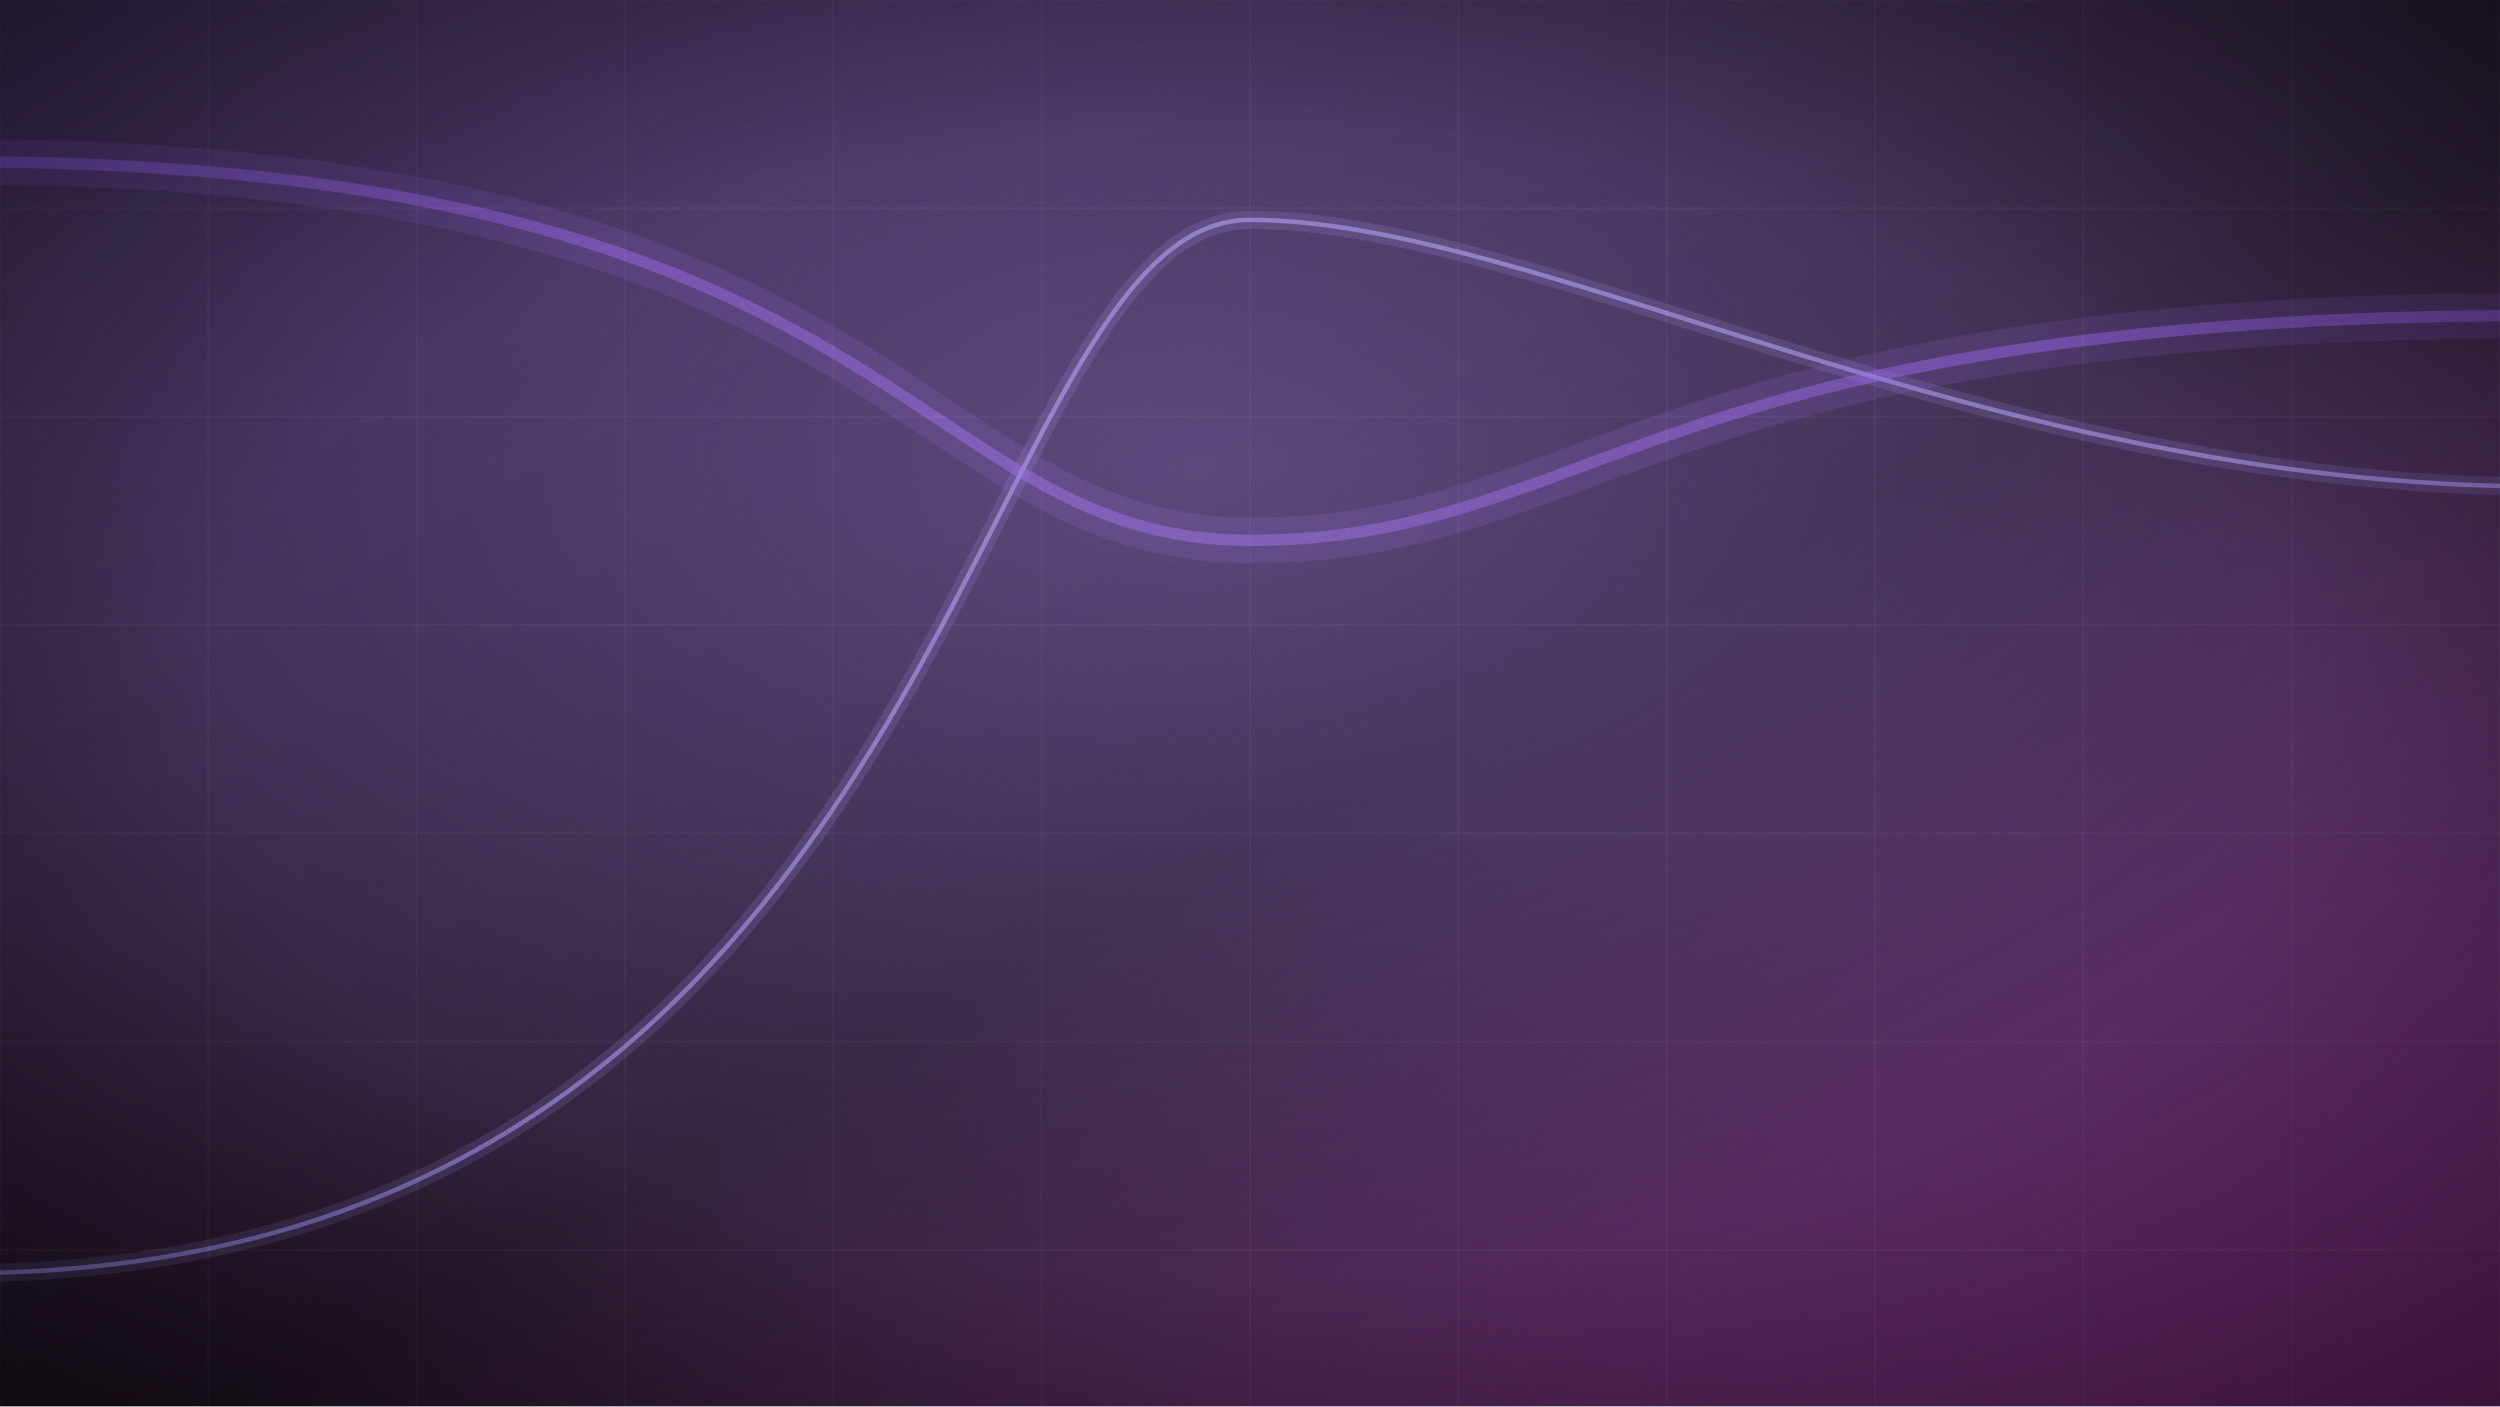
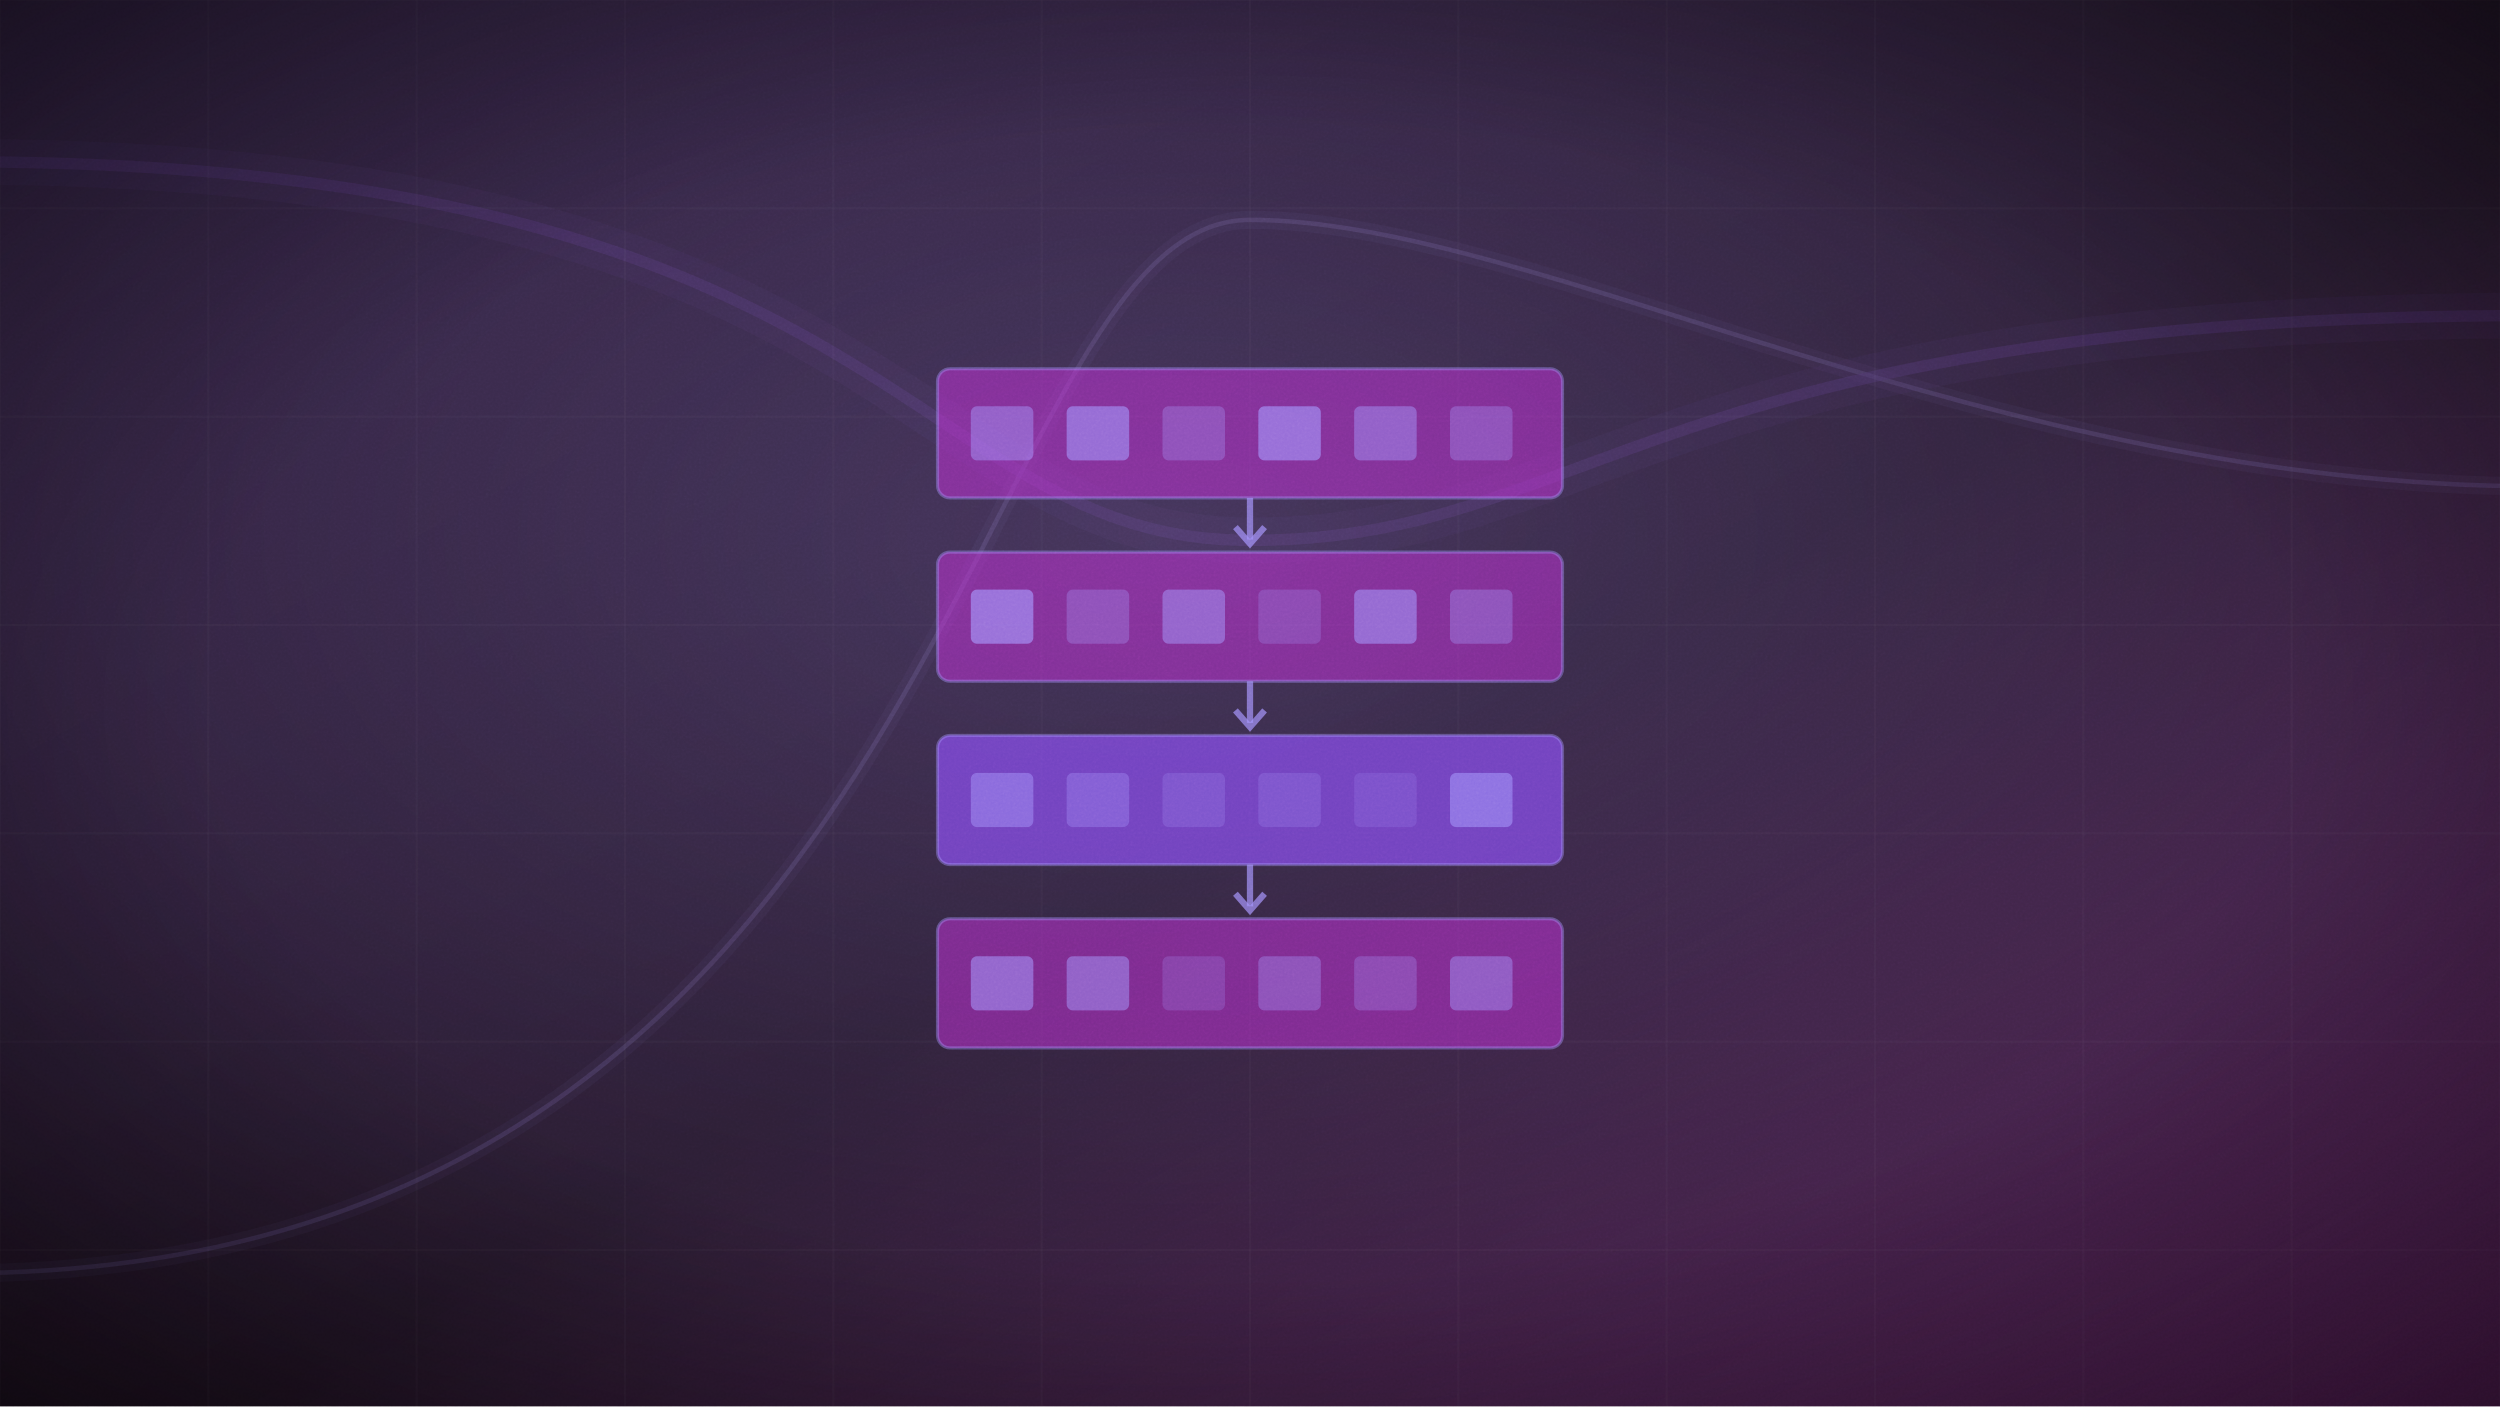
- <svg xmlns="http://www.w3.org/2000/svg" viewBox="0 0 1200 675" width="1200" height="675" role="img" aria-label="Abstract cover illustration">
+ <svg xmlns="http://www.w3.org/2000/svg" viewBox="0 0 1200 675" width="1200" height="675" role="img" aria-label="Stacked model layers passing data upward — original cover illustration">
  <defs>
    <linearGradient id="bg" x1="0" y1="0" x2="1" y2="1">
      <stop offset="0" stop-color="#2a193a" />
      <stop offset="0.55" stop-color="#1b0e1a" />
      <stop offset="1" stop-color="#692269" />
    </linearGradient>
    <radialGradient id="core" cx="0.4" cy="0.35" r="0.75">
      <stop offset="0" stop-color="#a392fa" stop-opacity="0.95" />
      <stop offset="0.5" stop-color="#864de7" stop-opacity="0.55" />
      <stop offset="1" stop-color="#c733de" stop-opacity="0" />
    </radialGradient>
-     <radialGradient id="halo" cx="0.48" cy="0.33" r="0.85">
+     <radialGradient id="halo" cx="0.47" cy="0.38" r="0.85">
      <stop offset="0" stop-color="#a392fa" stop-opacity="0.4" />
      <stop offset="1" stop-color="#a392fa" stop-opacity="0" />
    </radialGradient>
    <radialGradient id="vig" cx="0.5" cy="0.5" r="0.75">
      <stop offset="0.55" stop-color="#000000" stop-opacity="0" />
      <stop offset="1" stop-color="#000000" stop-opacity="0.55" />
    </radialGradient>
    <filter id="grain" x="0" y="0" width="100%" height="100%">
      <feTurbulence type="fractalNoise" baseFrequency="0.85" numOctaves="3" stitchTiles="stitch" result="t" />
      <feColorMatrix type="saturate" values="0" in="t" result="g" />
    </filter>
    <clipPath id="frame">
      <rect x="0" y="0" width="1200" height="675" />
    </clipPath>
  </defs>
  <rect width="1200" height="675" fill="url(#bg)" />
-   <g clip-path="url(#frame)">
+   <g clip-path="url(#frame)" opacity="0.42">
    <path d="M -20 611.17 C 462.09 611.17, 462.09 105.54, 600 105.54 S 952.81 233.48, 1220 233.48" fill="none" stroke="#a392fa" stroke-opacity="0.54" stroke-width="2.18" stroke-linecap="round" />
    <path d="M -20 611.17 C 462.09 611.17, 462.09 105.54, 600 105.54 S 952.81 233.48, 1220 233.48" fill="none" stroke="#a392fa" stroke-opacity="0.15" stroke-width="8.73" stroke-linecap="round" />
    <path d="M -20 77.67 C 435.16 77.67, 435.16 259.37, 600 259.37 S 791.16 151.44, 1220 151.44" fill="none" stroke="#864de7" stroke-opacity="0.45" stroke-width="5.48" stroke-linecap="round" />
    <path d="M -20 77.67 C 435.16 77.67, 435.16 259.37, 600 259.37 S 791.16 151.44, 1220 151.44" fill="none" stroke="#864de7" stroke-opacity="0.15" stroke-width="21.93" stroke-linecap="round" />
  </g>
  <rect width="1200" height="675" fill="url(#halo)" style="mix-blend-mode:screen" />
  <g clip-path="url(#frame)">
    <line x1="0" y1="0" x2="0" y2="675" stroke="#ffffff" stroke-opacity="0.035" stroke-width="1" />
    <line x1="100" y1="0" x2="100" y2="675" stroke="#ffffff" stroke-opacity="0.035" stroke-width="1" />
    <line x1="200" y1="0" x2="200" y2="675" stroke="#ffffff" stroke-opacity="0.035" stroke-width="1" />
    <line x1="300" y1="0" x2="300" y2="675" stroke="#ffffff" stroke-opacity="0.035" stroke-width="1" />
    <line x1="400" y1="0" x2="400" y2="675" stroke="#ffffff" stroke-opacity="0.035" stroke-width="1" />
    <line x1="500" y1="0" x2="500" y2="675" stroke="#ffffff" stroke-opacity="0.035" stroke-width="1" />
    <line x1="600" y1="0" x2="600" y2="675" stroke="#ffffff" stroke-opacity="0.035" stroke-width="1" />
    <line x1="700" y1="0" x2="700" y2="675" stroke="#ffffff" stroke-opacity="0.035" stroke-width="1" />
    <line x1="800" y1="0" x2="800" y2="675" stroke="#ffffff" stroke-opacity="0.035" stroke-width="1" />
    <line x1="900" y1="0" x2="900" y2="675" stroke="#ffffff" stroke-opacity="0.035" stroke-width="1" />
    <line x1="1000" y1="0" x2="1000" y2="675" stroke="#ffffff" stroke-opacity="0.035" stroke-width="1" />
    <line x1="1100" y1="0" x2="1100" y2="675" stroke="#ffffff" stroke-opacity="0.035" stroke-width="1" />
    <line x1="1200" y1="0" x2="1200" y2="675" stroke="#ffffff" stroke-opacity="0.035" stroke-width="1" />
    <line x1="0" y1="0" x2="1200" y2="0" stroke="#ffffff" stroke-opacity="0.035" stroke-width="1" />
    <line x1="0" y1="100" x2="1200" y2="100" stroke="#ffffff" stroke-opacity="0.035" stroke-width="1" />
    <line x1="0" y1="200" x2="1200" y2="200" stroke="#ffffff" stroke-opacity="0.035" stroke-width="1" />
    <line x1="0" y1="300" x2="1200" y2="300" stroke="#ffffff" stroke-opacity="0.035" stroke-width="1" />
    <line x1="0" y1="400" x2="1200" y2="400" stroke="#ffffff" stroke-opacity="0.035" stroke-width="1" />
    <line x1="0" y1="500" x2="1200" y2="500" stroke="#ffffff" stroke-opacity="0.035" stroke-width="1" />
    <line x1="0" y1="600" x2="1200" y2="600" stroke="#ffffff" stroke-opacity="0.035" stroke-width="1" />
  </g>
+   <rect width="1200" height="675" fill="#1b0e1a" opacity="0.3" />
+   <g clip-path="url(#frame)">
+     <rect x="450" y="177" width="300" height="62" rx="6" fill="#c733de" fill-opacity="0.5" stroke="#a392fa" stroke-opacity="0.4" stroke-width="1.5" />
+     <rect x="466" y="195" width="30" height="26" rx="3" fill="#a392fa" fill-opacity="0.48" />
+     <rect x="512" y="195" width="30" height="26" rx="3" fill="#a392fa" fill-opacity="0.61" />
+     <rect x="558" y="195" width="30" height="26" rx="3" fill="#a392fa" fill-opacity="0.33" />
+     <rect x="604" y="195" width="30" height="26" rx="3" fill="#a392fa" fill-opacity="0.64" />
+     <rect x="650" y="195" width="30" height="26" rx="3" fill="#a392fa" fill-opacity="0.48" />
+     <rect x="696" y="195" width="30" height="26" rx="3" fill="#a392fa" fill-opacity="0.35" />
+     <path d="M 600 239 L 600 259" stroke="#a392fa" stroke-opacity="0.7" stroke-width="3" />
+     <path d="M 593 253 L 600 261 L 607 253" fill="none" stroke="#a392fa" stroke-opacity="0.7" stroke-width="3" />
+     <rect x="450" y="265" width="300" height="62" rx="6" fill="#c733de" fill-opacity="0.5" stroke="#a392fa" stroke-opacity="0.4" stroke-width="1.5" />
+     <rect x="466" y="283" width="30" height="26" rx="3" fill="#a392fa" fill-opacity="0.66" />
+     <rect x="512" y="283" width="30" height="26" rx="3" fill="#a392fa" fill-opacity="0.33" />
+     <rect x="558" y="283" width="30" height="26" rx="3" fill="#a392fa" fill-opacity="0.52" />
+     <rect x="604" y="283" width="30" height="26" rx="3" fill="#a392fa" fill-opacity="0.26" />
+     <rect x="650" y="283" width="30" height="26" rx="3" fill="#a392fa" fill-opacity="0.59" />
+     <rect x="696" y="283" width="30" height="26" rx="3" fill="#a392fa" fill-opacity="0.37" />
+     <path d="M 600 327 L 600 347" stroke="#a392fa" stroke-opacity="0.7" stroke-width="3" />
+     <path d="M 593 341 L 600 349 L 607 341" fill="none" stroke="#a392fa" stroke-opacity="0.7" stroke-width="3" />
+     <rect x="450" y="353" width="300" height="62" rx="6" fill="#864de7" fill-opacity="0.75" stroke="#a392fa" stroke-opacity="0.4" stroke-width="1.5" />
+     <rect x="466" y="371" width="30" height="26" rx="3" fill="#a392fa" fill-opacity="0.51" />
+     <rect x="512" y="371" width="30" height="26" rx="3" fill="#a392fa" fill-opacity="0.36" />
+     <rect x="558" y="371" width="30" height="26" rx="3" fill="#a392fa" fill-opacity="0.23" />
+     <rect x="604" y="371" width="30" height="26" rx="3" fill="#a392fa" fill-opacity="0.23" />
+     <rect x="650" y="371" width="30" height="26" rx="3" fill="#a392fa" fill-opacity="0.19" />
+     <rect x="696" y="371" width="30" height="26" rx="3" fill="#a392fa" fill-opacity="0.58" />
+     <path d="M 600 415 L 600 435" stroke="#a392fa" stroke-opacity="0.7" stroke-width="3" />
+     <path d="M 593 429 L 600 437 L 607 429" fill="none" stroke="#a392fa" stroke-opacity="0.7" stroke-width="3" />
+     <rect x="450" y="441" width="300" height="62" rx="6" fill="#c733de" fill-opacity="0.5" stroke="#a392fa" stroke-opacity="0.4" stroke-width="1.5" />
+     <rect x="466" y="459" width="30" height="26" rx="3" fill="#a392fa" fill-opacity="0.57" />
+     <rect x="512" y="459" width="30" height="26" rx="3" fill="#a392fa" fill-opacity="0.52" />
+     <rect x="558" y="459" width="30" height="26" rx="3" fill="#a392fa" fill-opacity="0.23" />
+     <rect x="604" y="459" width="30" height="26" rx="3" fill="#a392fa" fill-opacity="0.38" />
+     <rect x="650" y="459" width="30" height="26" rx="3" fill="#a392fa" fill-opacity="0.3" />
+     <rect x="696" y="459" width="30" height="26" rx="3" fill="#a392fa" fill-opacity="0.47" />
+   </g>
  <rect width="1200" height="675" fill="url(#vig)" />
  <rect width="1200" height="675" filter="url(#grain)" opacity="0.14" style="mix-blend-mode:overlay" />
</svg>
